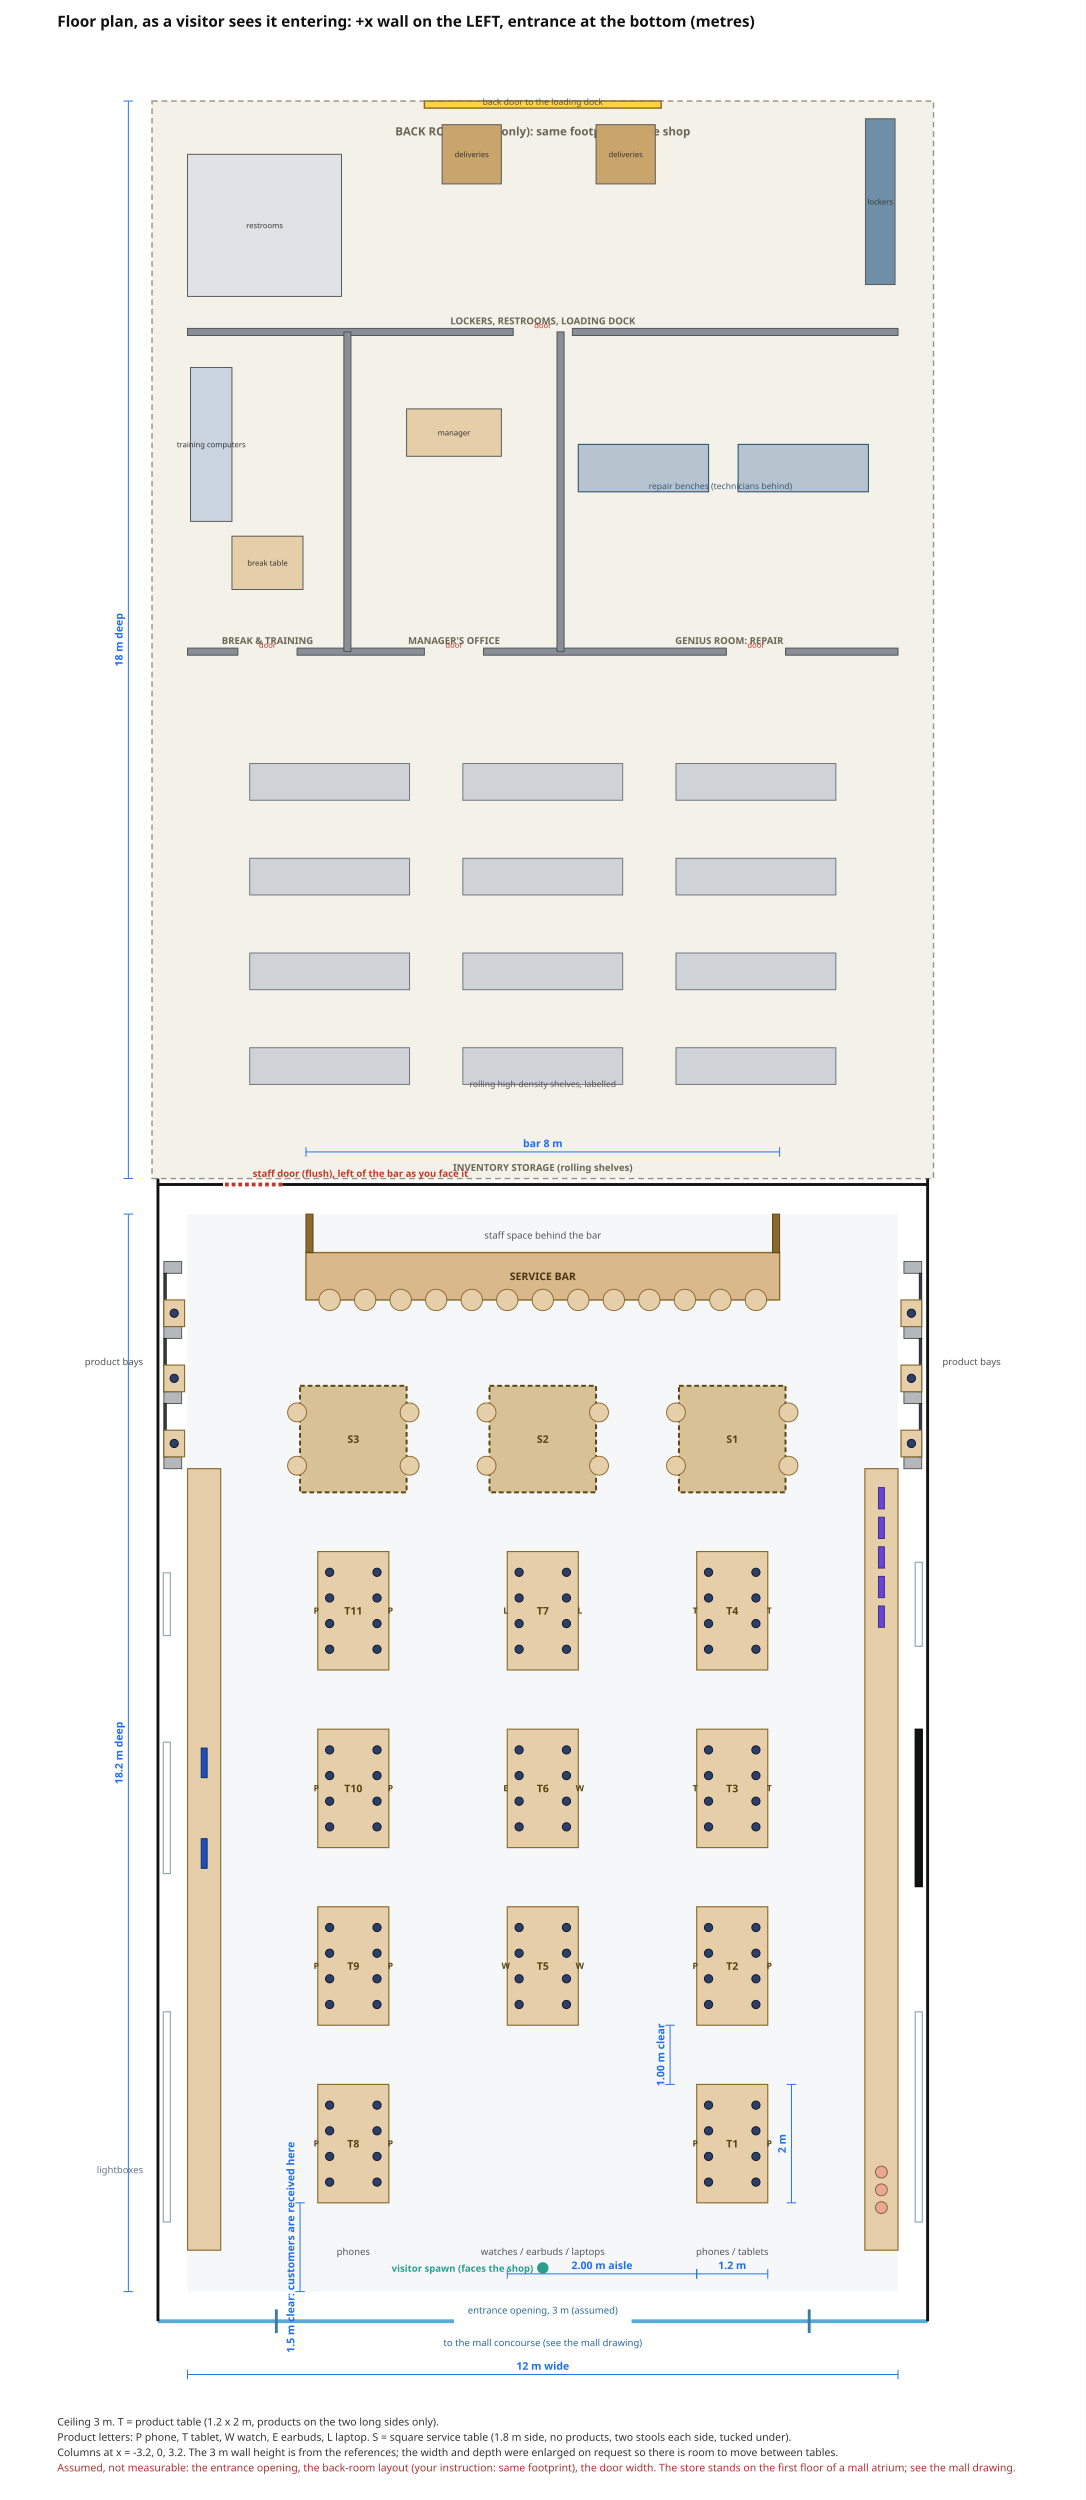
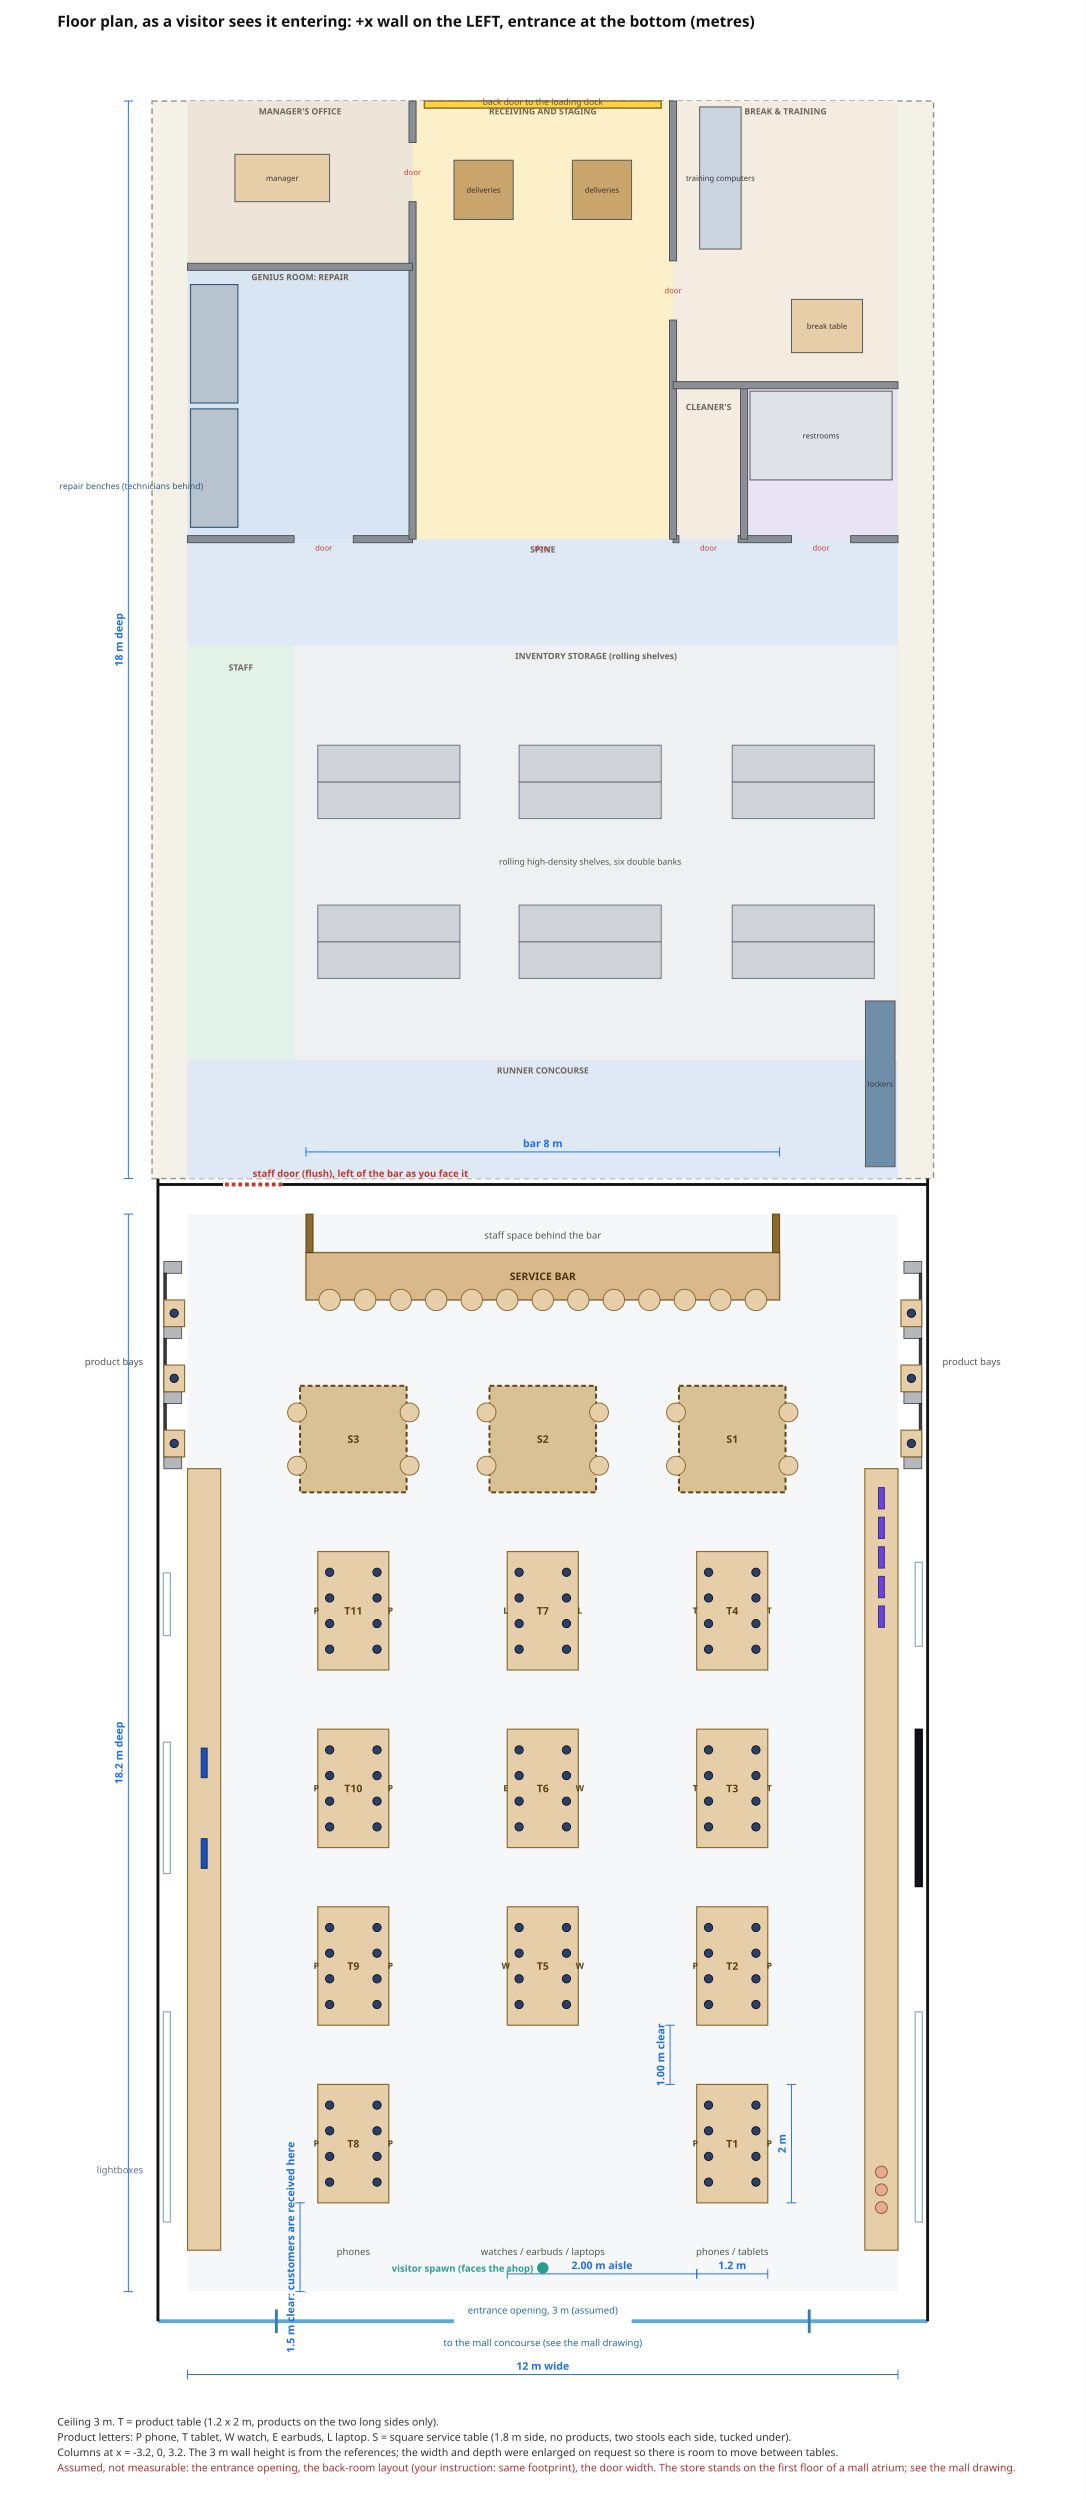
<svg xmlns="http://www.w3.org/2000/svg" width="1137" height="2618" viewBox="0 0 1137 2618">
  <rect width="1137" height="2618" fill="#ffffff" />
  <text x="60.0" y="28.0" font-size="16" text-anchor="start" fill="#111" font-weight="700" font-family="system-ui, sans-serif">Floor plan, as a visitor sees it entering: +x wall on the LEFT, entrance at the bottom (metres)</text>
  <rect x="159.2" y="105.8" width="818.4" height="1128.4" fill="#f4f1e8" stroke="#9a9484" stroke-width="1.5" stroke-dasharray="6 4" />
  <text x="568.4" y="141.8" font-size="12" text-anchor="middle" fill="#6b6556" font-weight="600" font-family="system-ui, sans-serif">BACK ROOM (staff only): same footprint as the shop</text>
-   <text x="568.4" y="1226.2" font-size="10" text-anchor="middle" fill="#6b6556" font-weight="700" font-family="system-ui, sans-serif">INVENTORY STORAGE (rolling shelves)</text>
-   <text x="763.7" y="674.4" font-size="10" text-anchor="middle" fill="#6b6556" font-weight="700" font-family="system-ui, sans-serif">GENIUS ROOM: REPAIR</text>
-   <text x="475.4" y="674.4" font-size="10" text-anchor="middle" fill="#6b6556" font-weight="700" font-family="system-ui, sans-serif">MANAGER'S OFFICE</text>
-   <text x="280.1" y="674.4" font-size="10" text-anchor="middle" fill="#6b6556" font-weight="700" font-family="system-ui, sans-serif">BREAK &amp; TRAINING</text>
-   <text x="568.4" y="339.6" font-size="10" text-anchor="middle" fill="#6b6556" font-weight="700" font-family="system-ui, sans-serif">LOCKERS, RESTROOMS, LOADING DOCK</text>
-   <rect x="707.9" y="1097.2" width="167.4" height="38.4" fill="#cfd3d8" stroke="#6b7280" stroke-width="1" />
-   <rect x="484.7" y="1097.2" width="167.4" height="38.4" fill="#cfd3d8" stroke="#6b7280" stroke-width="1" />
-   <rect x="261.5" y="1097.2" width="167.4" height="38.4" fill="#cfd3d8" stroke="#6b7280" stroke-width="1" />
-   <rect x="707.9" y="998.0" width="167.4" height="38.4" fill="#cfd3d8" stroke="#6b7280" stroke-width="1" />
-   <rect x="484.7" y="998.0" width="167.4" height="38.4" fill="#cfd3d8" stroke="#6b7280" stroke-width="1" />
-   <rect x="261.5" y="998.0" width="167.4" height="38.4" fill="#cfd3d8" stroke="#6b7280" stroke-width="1" />
-   <rect x="707.9" y="898.8" width="167.4" height="38.4" fill="#cfd3d8" stroke="#6b7280" stroke-width="1" />
-   <rect x="484.7" y="898.8" width="167.4" height="38.4" fill="#cfd3d8" stroke="#6b7280" stroke-width="1" />
-   <rect x="261.5" y="898.8" width="167.4" height="38.4" fill="#cfd3d8" stroke="#6b7280" stroke-width="1" />
-   <rect x="707.9" y="799.6" width="167.4" height="38.4" fill="#cfd3d8" stroke="#6b7280" stroke-width="1" />
-   <rect x="484.7" y="799.6" width="167.4" height="38.4" fill="#cfd3d8" stroke="#6b7280" stroke-width="1" />
-   <rect x="261.5" y="799.6" width="167.4" height="38.4" fill="#cfd3d8" stroke="#6b7280" stroke-width="1" />
-   <text x="568.4" y="1138.4" font-size="9" text-anchor="middle" fill="#555" font-weight="400" font-family="system-ui, sans-serif">rolling high-density shelves, labelled</text>
-   <rect x="822.6" y="678.7" width="117.8" height="7.4" fill="#8a8f96" stroke="#4b5058" stroke-width="1" />
-   <rect x="506.4" y="678.7" width="254.2" height="7.4" fill="#8a8f96" stroke="#4b5058" stroke-width="1" />
-   <rect x="311.1" y="678.7" width="133.3" height="7.4" fill="#8a8f96" stroke="#4b5058" stroke-width="1" />
-   <rect x="196.4" y="678.7" width="52.7" height="7.4" fill="#8a8f96" stroke="#4b5058" stroke-width="1" />
-   <rect x="599.4" y="343.9" width="341.0" height="7.4" fill="#8a8f96" stroke="#4b5058" stroke-width="1" />
-   <rect x="196.4" y="343.9" width="341.0" height="7.4" fill="#8a8f96" stroke="#4b5058" stroke-width="1" />
-   <rect x="583.3" y="347.6" width="7.4" height="334.8" fill="#8a8f96" stroke="#4b5058" stroke-width="1" />
-   <rect x="360.1" y="347.6" width="7.4" height="334.8" fill="#8a8f96" stroke="#4b5058" stroke-width="1" />
-   <text x="791.6" y="678.4" font-size="8" text-anchor="middle" fill="#c0392b" font-weight="400" font-family="system-ui, sans-serif">door</text>
-   <text x="475.4" y="678.4" font-size="8" text-anchor="middle" fill="#c0392b" font-weight="400" font-family="system-ui, sans-serif">door</text>
-   <text x="280.1" y="678.4" font-size="8" text-anchor="middle" fill="#c0392b" font-weight="400" font-family="system-ui, sans-serif">door</text>
-   <text x="568.4" y="343.6" font-size="8" text-anchor="middle" fill="#c0392b" font-weight="400" font-family="system-ui, sans-serif">door</text>
-   <rect x="773.0" y="465.4" width="136.4" height="49.6" fill="#b7c4d0" stroke="#355a7a" stroke-width="1.2" />
-   <rect x="605.6" y="465.4" width="136.4" height="49.6" fill="#b7c4d0" stroke="#355a7a" stroke-width="1.2" />
-   <text x="754.4" y="512.2" font-size="9" text-anchor="middle" fill="#355a7a" font-weight="400" font-family="system-ui, sans-serif">repair benches (technicians behind)</text>
-   <rect x="425.8" y="428.2" width="99.2" height="49.6" fill="#e6cfa8" stroke="#555" stroke-width="1" />
-   <text x="475.4" y="456.0" font-size="8" text-anchor="middle" fill="#333" font-weight="400" font-family="system-ui, sans-serif">manager</text>
-   <rect x="242.9" y="561.5" width="74.4" height="55.8" fill="#e6cfa8" stroke="#555" stroke-width="1" />
-   <text x="280.1" y="592.4" font-size="8" text-anchor="middle" fill="#333" font-weight="400" font-family="system-ui, sans-serif">break table</text>
-   <rect x="199.5" y="384.8" width="43.4" height="161.2" fill="#c9d4e0" stroke="#555" stroke-width="1" />
-   <text x="221.2" y="468.4" font-size="8" text-anchor="middle" fill="#333" font-weight="400" font-family="system-ui, sans-serif">training computers</text>
-   <rect x="906.3" y="124.4" width="31.0" height="173.6" fill="#6f8fa8" stroke="#555" stroke-width="1" />
-   <text x="921.8" y="214.2" font-size="8" text-anchor="middle" fill="#333" font-weight="400" font-family="system-ui, sans-serif">lockers</text>
-   <rect x="196.4" y="161.6" width="161.2" height="148.8" fill="#dfe3e7" stroke="#555" stroke-width="1" />
-   <text x="277.0" y="239.0" font-size="8" text-anchor="middle" fill="#333" font-weight="400" font-family="system-ui, sans-serif">restrooms</text>
-   <rect x="624.2" y="130.6" width="62.0" height="62.0" fill="#c9a46b" stroke="#555" stroke-width="1" />
-   <text x="655.2" y="164.6" font-size="8" text-anchor="middle" fill="#333" font-weight="400" font-family="system-ui, sans-serif">deliveries</text>
-   <rect x="463.0" y="130.6" width="62.0" height="62.0" fill="#c9a46b" stroke="#555" stroke-width="1" />
-   <text x="494.0" y="164.6" font-size="8" text-anchor="middle" fill="#333" font-weight="400" font-family="system-ui, sans-serif">deliveries</text>
+   <rect x="308.0" y="676.2" width="632.4" height="434.0" fill="#eef0f2" stroke="none" stroke-width="0" />
+   <rect x="196.4" y="676.2" width="111.6" height="434.0" fill="#e3f2e8" stroke="none" stroke-width="0" />
+   <rect x="196.4" y="1110.2" width="744.0" height="124.0" fill="#dfe9f5" stroke="none" stroke-width="0" />
+   <rect x="196.4" y="564.6" width="744.0" height="111.6" fill="#dfe9f5" stroke="none" stroke-width="0" />
+   <rect x="779.2" y="403.4" width="161.2" height="161.2" fill="#e9e4f3" stroke="none" stroke-width="0" />
+   <rect x="704.8" y="403.4" width="74.4" height="161.2" fill="#f4ece0" stroke="none" stroke-width="0" />
+   <rect x="704.8" y="105.8" width="235.6" height="297.6" fill="#f4ece0" stroke="none" stroke-width="0" />
+   <rect x="432.0" y="105.8" width="272.8" height="458.8" fill="#fbf0c9" stroke="none" stroke-width="0" />
+   <rect x="196.4" y="279.4" width="235.6" height="285.2" fill="#d9e5f3" stroke="none" stroke-width="0" />
+   <rect x="196.4" y="105.8" width="235.6" height="173.6" fill="#ece5d8" stroke="none" stroke-width="0" />
+   <text x="624.2" y="690.2" font-size="9" text-anchor="middle" fill="#6b6556" font-weight="700" font-family="system-ui, sans-serif">INVENTORY STORAGE (rolling shelves)</text>
+   <text x="252.2" y="702.2" font-size="9" text-anchor="middle" fill="#6b6556" font-weight="700" font-family="system-ui, sans-serif">STAFF</text>
+   <text x="568.4" y="1124.2" font-size="9" text-anchor="middle" fill="#6b6556" font-weight="700" font-family="system-ui, sans-serif">RUNNER CONCOURSE</text>
+   <text x="568.4" y="578.6" font-size="9" text-anchor="middle" fill="#6b6556" font-weight="700" font-family="system-ui, sans-serif">SPINE</text>
+   <text x="859.8" y="417.4" font-size="9" text-anchor="middle" fill="#6b6556" font-weight="700" font-family="system-ui, sans-serif">RESTROOMS</text>
+   <text x="742.0" y="429.4" font-size="9" text-anchor="middle" fill="#6b6556" font-weight="700" font-family="system-ui, sans-serif">CLEANER'S</text>
+   <text x="822.6" y="119.8" font-size="9" text-anchor="middle" fill="#6b6556" font-weight="700" font-family="system-ui, sans-serif">BREAK &amp; TRAINING</text>
+   <text x="568.4" y="119.8" font-size="9" text-anchor="middle" fill="#6b6556" font-weight="700" font-family="system-ui, sans-serif">RECEIVING AND STAGING</text>
+   <text x="314.2" y="293.4" font-size="9" text-anchor="middle" fill="#6b6556" font-weight="700" font-family="system-ui, sans-serif">GENIUS ROOM: REPAIR</text>
+   <text x="314.2" y="119.8" font-size="9" text-anchor="middle" fill="#6b6556" font-weight="700" font-family="system-ui, sans-serif">MANAGER'S OFFICE</text>
+   <rect x="766.8" y="986.2" width="148.8" height="38.4" fill="#cfd3d8" stroke="#6b7280" stroke-width="1" />
+   <rect x="766.8" y="947.8" width="148.8" height="38.4" fill="#cfd3d8" stroke="#6b7280" stroke-width="1" />
+   <rect x="543.6" y="986.2" width="148.8" height="38.4" fill="#cfd3d8" stroke="#6b7280" stroke-width="1" />
+   <rect x="543.6" y="947.8" width="148.8" height="38.4" fill="#cfd3d8" stroke="#6b7280" stroke-width="1" />
+   <rect x="332.8" y="986.2" width="148.8" height="38.4" fill="#cfd3d8" stroke="#6b7280" stroke-width="1" />
+   <rect x="332.8" y="947.8" width="148.8" height="38.4" fill="#cfd3d8" stroke="#6b7280" stroke-width="1" />
+   <rect x="766.8" y="818.8" width="148.8" height="38.4" fill="#cfd3d8" stroke="#6b7280" stroke-width="1" />
+   <rect x="766.8" y="780.4" width="148.8" height="38.4" fill="#cfd3d8" stroke="#6b7280" stroke-width="1" />
+   <rect x="543.6" y="818.8" width="148.8" height="38.4" fill="#cfd3d8" stroke="#6b7280" stroke-width="1" />
+   <rect x="543.6" y="780.4" width="148.8" height="38.4" fill="#cfd3d8" stroke="#6b7280" stroke-width="1" />
+   <rect x="332.8" y="818.8" width="148.8" height="38.4" fill="#cfd3d8" stroke="#6b7280" stroke-width="1" />
+   <rect x="332.8" y="780.4" width="148.8" height="38.4" fill="#cfd3d8" stroke="#6b7280" stroke-width="1" />
+   <text x="618.0" y="905.5" font-size="9" text-anchor="middle" fill="#555" font-weight="400" font-family="system-ui, sans-serif">rolling high-density shelves, six double banks</text>
+   <rect x="890.8" y="560.9" width="49.6" height="7.4" fill="#8a8f96" stroke="#4b5058" stroke-width="1" />
+   <rect x="773.0" y="560.9" width="55.8" height="7.4" fill="#8a8f96" stroke="#4b5058" stroke-width="1" />
+   <rect x="704.8" y="560.9" width="6.2" height="7.4" fill="#8a8f96" stroke="#4b5058" stroke-width="1" />
+   <rect x="370.0" y="560.9" width="62.0" height="7.4" fill="#8a8f96" stroke="#4b5058" stroke-width="1" />
+   <rect x="196.4" y="560.9" width="111.6" height="7.4" fill="#8a8f96" stroke="#4b5058" stroke-width="1" />
+   <rect x="701.1" y="335.2" width="7.4" height="229.4" fill="#8a8f96" stroke="#4b5058" stroke-width="1" />
+   <rect x="701.1" y="105.8" width="7.4" height="167.4" fill="#8a8f96" stroke="#4b5058" stroke-width="1" />
+   <rect x="428.3" y="211.2" width="7.4" height="353.4" fill="#8a8f96" stroke="#4b5058" stroke-width="1" />
+   <rect x="428.3" y="105.8" width="7.4" height="43.4" fill="#8a8f96" stroke="#4b5058" stroke-width="1" />
+   <rect x="775.5" y="403.4" width="7.4" height="161.2" fill="#8a8f96" stroke="#4b5058" stroke-width="1" />
+   <rect x="704.8" y="399.7" width="235.6" height="7.4" fill="#8a8f96" stroke="#4b5058" stroke-width="1" />
+   <rect x="196.4" y="275.7" width="235.6" height="7.4" fill="#8a8f96" stroke="#4b5058" stroke-width="1" />
+   <text x="859.8" y="576.6" font-size="8" text-anchor="middle" fill="#c0392b" font-weight="400" font-family="system-ui, sans-serif">door</text>
+   <text x="742.0" y="576.6" font-size="8" text-anchor="middle" fill="#c0392b" font-weight="400" font-family="system-ui, sans-serif">door</text>
+   <text x="568.4" y="576.6" font-size="8" text-anchor="middle" fill="#c0392b" font-weight="400" font-family="system-ui, sans-serif">door</text>
+   <text x="339.0" y="576.6" font-size="8" text-anchor="middle" fill="#c0392b" font-weight="400" font-family="system-ui, sans-serif">door</text>
+   <text x="704.8" y="307.2" font-size="8" text-anchor="middle" fill="#c0392b" font-weight="400" font-family="system-ui, sans-serif">door</text>
+   <text x="432.0" y="183.2" font-size="8" text-anchor="middle" fill="#c0392b" font-weight="400" font-family="system-ui, sans-serif">door</text>
+   <rect x="199.5" y="428.2" width="49.6" height="124.0" fill="#b7c4d0" stroke="#355a7a" stroke-width="1.2" />
+   <rect x="199.5" y="298.0" width="49.6" height="124.0" fill="#b7c4d0" stroke="#355a7a" stroke-width="1.2" />
+   <text x="137.5" y="512.2" font-size="9" text-anchor="middle" fill="#355a7a" font-weight="400" font-family="system-ui, sans-serif">repair benches (technicians behind)</text>
+   <rect x="906.3" y="1048.2" width="31.0" height="173.6" fill="#6f8fa8" stroke="#555" stroke-width="1" />
+   <text x="921.8" y="1138.0" font-size="8" text-anchor="middle" fill="#333" font-weight="400" font-family="system-ui, sans-serif">lockers</text>
+   <rect x="246.0" y="161.6" width="99.2" height="49.6" fill="#e6cfa8" stroke="#555" stroke-width="1" />
+   <text x="295.6" y="189.4" font-size="8" text-anchor="middle" fill="#333" font-weight="400" font-family="system-ui, sans-serif">manager</text>
+   <rect x="828.8" y="313.5" width="74.4" height="55.8" fill="#e6cfa8" stroke="#555" stroke-width="1" />
+   <text x="866.0" y="344.4" font-size="8" text-anchor="middle" fill="#333" font-weight="400" font-family="system-ui, sans-serif">break table</text>
+   <rect x="732.7" y="112.0" width="43.4" height="148.8" fill="#c9d4e0" stroke="#555" stroke-width="1" />
+   <text x="754.4" y="189.4" font-size="8" text-anchor="middle" fill="#333" font-weight="400" font-family="system-ui, sans-serif">training computers</text>
+   <rect x="785.4" y="409.6" width="148.8" height="93.0" fill="#dfe3e7" stroke="#555" stroke-width="1" />
+   <text x="859.8" y="459.1" font-size="8" text-anchor="middle" fill="#333" font-weight="400" font-family="system-ui, sans-serif">restrooms</text>
+   <rect x="599.4" y="167.8" width="62.0" height="62.0" fill="#c9a46b" stroke="#555" stroke-width="1" />
+   <text x="630.4" y="201.8" font-size="8" text-anchor="middle" fill="#333" font-weight="400" font-family="system-ui, sans-serif">deliveries</text>
+   <rect x="475.4" y="167.8" width="62.0" height="62.0" fill="#c9a46b" stroke="#555" stroke-width="1" />
+   <text x="506.4" y="201.8" font-size="8" text-anchor="middle" fill="#333" font-weight="400" font-family="system-ui, sans-serif">deliveries</text>
  <rect x="444.4" y="105.8" width="248.0" height="7.4" fill="#ffd23f" stroke="#8a6a2f" stroke-width="1.5" />
  <text x="568.4" y="109.8" font-size="9" text-anchor="middle" fill="#555" font-weight="400" font-family="system-ui, sans-serif">back door to the loading dock</text>
  <rect x="196.4" y="1271.4" width="744.0" height="1128.4" fill="#f6f7f8" stroke="none" stroke-width="0" />
  <rect x="905.7" y="1538.0" width="34.7" height="818.4" fill="#e6cfa8" stroke="#8a6a2f" stroke-width="1.2" />
  <rect x="196.4" y="1538.0" width="34.7" height="818.4" fill="#e6cfa8" stroke="#8a6a2f" stroke-width="1.2" />
  <rect x="958.4" y="2106.8" width="7.4" height="220.1" fill="#ffffff" stroke="#8aa" stroke-width="1.2" />
  <rect x="958.4" y="1810.8" width="7.4" height="164.9" fill="#101216" stroke="#000" stroke-width="1.2" />
  <rect x="958.4" y="1636.0" width="7.4" height="88.0" fill="#ffffff" stroke="#8aa" stroke-width="1.2" />
  <rect x="919.9" y="1681.8" width="6.2" height="22.3" fill="#6b45d6" stroke="#3a2a8a" stroke-width="1" />
  <rect x="919.9" y="1650.8" width="6.2" height="22.3" fill="#6b45d6" stroke="#3a2a8a" stroke-width="1" />
  <rect x="919.9" y="1619.8" width="6.2" height="22.3" fill="#6b45d6" stroke="#3a2a8a" stroke-width="1" />
  <rect x="919.9" y="1588.8" width="6.2" height="22.3" fill="#6b45d6" stroke="#3a2a8a" stroke-width="1" />
  <rect x="919.9" y="1557.8" width="6.2" height="22.3" fill="#6b45d6" stroke="#3a2a8a" stroke-width="1" />
  <circle cx="923.0" cy="2311.8" r="6.2" fill="#e8a98c" stroke="#8a5a46" />
  <circle cx="923.0" cy="2293.2" r="6.2" fill="#e8a98c" stroke="#8a5a46" />
  <circle cx="923.0" cy="2274.6" r="6.2" fill="#e8a98c" stroke="#8a5a46" />
  <rect x="946.6" y="1525.6" width="18.6" height="12.4" fill="#b4b8bd" stroke="#555" stroke-width="1" />
  <rect x="946.6" y="1457.4" width="18.6" height="12.4" fill="#b4b8bd" stroke="#555" stroke-width="1" />
  <rect x="946.6" y="1389.2" width="18.6" height="12.4" fill="#b4b8bd" stroke="#555" stroke-width="1" />
  <rect x="946.6" y="1321.0" width="18.6" height="12.4" fill="#b4b8bd" stroke="#555" stroke-width="1" />
  <rect x="962.7" y="1469.8" width="2.5" height="55.8" fill="#3b3f45" stroke="#222" stroke-width="1" />
  <rect x="962.7" y="1401.6" width="2.5" height="55.8" fill="#3b3f45" stroke="#222" stroke-width="1" />
  <rect x="962.7" y="1333.4" width="2.5" height="55.8" fill="#3b3f45" stroke="#222" stroke-width="1" />
  <rect x="171.0" y="2106.8" width="7.4" height="220.1" fill="#ffffff" stroke="#8aa" stroke-width="1.2" />
  <rect x="171.0" y="1824.4" width="7.4" height="137.6" fill="#ffffff" stroke="#8aa" stroke-width="1.2" />
  <rect x="171.0" y="1647.1" width="7.4" height="65.7" fill="#ffffff" stroke="#8aa" stroke-width="1.2" />
  <rect x="210.7" y="1925.5" width="6.2" height="31.0" fill="#1a4fb8" stroke="#0b2a6b" stroke-width="1" />
  <rect x="210.7" y="1830.6" width="6.2" height="31.0" fill="#1a4fb8" stroke="#0b2a6b" stroke-width="1" />
  <rect x="171.6" y="1525.6" width="18.6" height="12.4" fill="#b4b8bd" stroke="#555" stroke-width="1" />
  <rect x="171.6" y="1457.4" width="18.6" height="12.4" fill="#b4b8bd" stroke="#555" stroke-width="1" />
  <rect x="171.6" y="1389.2" width="18.6" height="12.4" fill="#b4b8bd" stroke="#555" stroke-width="1" />
  <rect x="171.6" y="1321.0" width="18.6" height="12.4" fill="#b4b8bd" stroke="#555" stroke-width="1" />
  <rect x="171.6" y="1469.8" width="2.5" height="55.8" fill="#3b3f45" stroke="#222" stroke-width="1" />
  <rect x="171.6" y="1401.6" width="2.5" height="55.8" fill="#3b3f45" stroke="#222" stroke-width="1" />
  <rect x="171.6" y="1333.4" width="2.5" height="55.8" fill="#3b3f45" stroke="#222" stroke-width="1" />
  <rect x="943.5" y="1497.7" width="21.7" height="27.9" fill="#e6cfa8" stroke="#8a6a2f" stroke-width="1.2" />
  <circle cx="954.4" cy="1511.6" r="4.3" fill="#2d3f66" stroke="#0b1530" />
  <rect x="943.5" y="1429.5" width="21.7" height="27.9" fill="#e6cfa8" stroke="#8a6a2f" stroke-width="1.2" />
  <circle cx="954.4" cy="1443.4" r="4.3" fill="#2d3f66" stroke="#0b1530" />
  <rect x="943.5" y="1361.3" width="21.7" height="27.9" fill="#e6cfa8" stroke="#8a6a2f" stroke-width="1.2" />
  <circle cx="954.4" cy="1375.2" r="4.3" fill="#2d3f66" stroke="#0b1530" />
  <rect x="171.6" y="1497.7" width="21.7" height="27.9" fill="#e6cfa8" stroke="#8a6a2f" stroke-width="1.2" />
  <circle cx="182.4" cy="1511.6" r="4.3" fill="#2d3f66" stroke="#0b1530" />
  <rect x="171.6" y="1429.5" width="21.7" height="27.9" fill="#e6cfa8" stroke="#8a6a2f" stroke-width="1.2" />
  <circle cx="182.4" cy="1443.4" r="4.3" fill="#2d3f66" stroke="#0b1530" />
  <rect x="171.6" y="1361.3" width="21.7" height="27.9" fill="#e6cfa8" stroke="#8a6a2f" stroke-width="1.2" />
  <circle cx="182.4" cy="1375.2" r="4.3" fill="#2d3f66" stroke="#0b1530" />
  <text x="149.9" y="2275.8" font-size="10" text-anchor="end" fill="#678" font-weight="400" font-family="system-ui, sans-serif">lightboxes</text>
  <text x="149.9" y="1429.5" font-size="10" text-anchor="end" fill="#555" font-weight="400" font-family="system-ui, sans-serif">product bays</text>
  <text x="986.9" y="1429.5" font-size="10" text-anchor="start" fill="#555" font-weight="400" font-family="system-ui, sans-serif">product bays</text>
  <rect x="729.6" y="2182.8" width="74.4" height="124.0" fill="#e6cfa8" stroke="#8a6a2f" stroke-width="1.2" />
  <text x="766.8" y="2248.8" font-size="11" text-anchor="middle" fill="#5a4210" font-weight="700" font-family="system-ui, sans-serif">T1</text>
  <circle cx="791.6" cy="2285.1" r="4.3" fill="#2d3f66" stroke="#0b1530" />
  <circle cx="791.6" cy="2258.2" r="4.3" fill="#2d3f66" stroke="#0b1530" />
  <circle cx="791.6" cy="2231.4" r="4.3" fill="#2d3f66" stroke="#0b1530" />
  <circle cx="791.6" cy="2204.5" r="4.3" fill="#2d3f66" stroke="#0b1530" />
  <text x="805.6" y="2247.8" font-size="9" text-anchor="middle" fill="#5a4210" font-weight="700" font-family="system-ui, sans-serif">P</text>
  <circle cx="742.0" cy="2285.1" r="4.3" fill="#2d3f66" stroke="#0b1530" />
  <circle cx="742.0" cy="2258.2" r="4.3" fill="#2d3f66" stroke="#0b1530" />
  <circle cx="742.0" cy="2231.4" r="4.3" fill="#2d3f66" stroke="#0b1530" />
  <circle cx="742.0" cy="2204.5" r="4.3" fill="#2d3f66" stroke="#0b1530" />
  <text x="728.0" y="2247.8" font-size="9" text-anchor="middle" fill="#5a4210" font-weight="700" font-family="system-ui, sans-serif">P</text>
  <rect x="729.6" y="1996.8" width="74.4" height="124.0" fill="#e6cfa8" stroke="#8a6a2f" stroke-width="1.2" />
  <text x="766.8" y="2062.8" font-size="11" text-anchor="middle" fill="#5a4210" font-weight="700" font-family="system-ui, sans-serif">T2</text>
  <circle cx="791.6" cy="2099.1" r="4.3" fill="#2d3f66" stroke="#0b1530" />
  <circle cx="791.6" cy="2072.2" r="4.3" fill="#2d3f66" stroke="#0b1530" />
  <circle cx="791.6" cy="2045.4" r="4.3" fill="#2d3f66" stroke="#0b1530" />
  <circle cx="791.6" cy="2018.5" r="4.3" fill="#2d3f66" stroke="#0b1530" />
  <text x="805.6" y="2061.8" font-size="9" text-anchor="middle" fill="#5a4210" font-weight="700" font-family="system-ui, sans-serif">P</text>
  <circle cx="742.0" cy="2099.1" r="4.3" fill="#2d3f66" stroke="#0b1530" />
  <circle cx="742.0" cy="2072.2" r="4.3" fill="#2d3f66" stroke="#0b1530" />
  <circle cx="742.0" cy="2045.4" r="4.3" fill="#2d3f66" stroke="#0b1530" />
  <circle cx="742.0" cy="2018.5" r="4.3" fill="#2d3f66" stroke="#0b1530" />
  <text x="728.0" y="2061.8" font-size="9" text-anchor="middle" fill="#5a4210" font-weight="700" font-family="system-ui, sans-serif">P</text>
  <rect x="729.6" y="1810.8" width="74.4" height="124.0" fill="#e6cfa8" stroke="#8a6a2f" stroke-width="1.2" />
  <text x="766.8" y="1876.8" font-size="11" text-anchor="middle" fill="#5a4210" font-weight="700" font-family="system-ui, sans-serif">T3</text>
  <circle cx="791.6" cy="1913.1" r="4.3" fill="#2d3f66" stroke="#0b1530" />
  <circle cx="791.6" cy="1886.2" r="4.3" fill="#2d3f66" stroke="#0b1530" />
  <circle cx="791.6" cy="1859.4" r="4.3" fill="#2d3f66" stroke="#0b1530" />
  <circle cx="791.6" cy="1832.5" r="4.3" fill="#2d3f66" stroke="#0b1530" />
  <text x="805.6" y="1875.8" font-size="9" text-anchor="middle" fill="#5a4210" font-weight="700" font-family="system-ui, sans-serif">T</text>
  <circle cx="742.0" cy="1913.1" r="4.3" fill="#2d3f66" stroke="#0b1530" />
  <circle cx="742.0" cy="1886.2" r="4.3" fill="#2d3f66" stroke="#0b1530" />
  <circle cx="742.0" cy="1859.4" r="4.3" fill="#2d3f66" stroke="#0b1530" />
  <circle cx="742.0" cy="1832.5" r="4.3" fill="#2d3f66" stroke="#0b1530" />
  <text x="728.0" y="1875.8" font-size="9" text-anchor="middle" fill="#5a4210" font-weight="700" font-family="system-ui, sans-serif">T</text>
  <rect x="729.6" y="1624.8" width="74.4" height="124.0" fill="#e6cfa8" stroke="#8a6a2f" stroke-width="1.2" />
  <text x="766.8" y="1690.8" font-size="11" text-anchor="middle" fill="#5a4210" font-weight="700" font-family="system-ui, sans-serif">T4</text>
  <circle cx="791.6" cy="1727.1" r="4.3" fill="#2d3f66" stroke="#0b1530" />
  <circle cx="791.6" cy="1700.2" r="4.3" fill="#2d3f66" stroke="#0b1530" />
  <circle cx="791.6" cy="1673.4" r="4.3" fill="#2d3f66" stroke="#0b1530" />
  <circle cx="791.6" cy="1646.5" r="4.3" fill="#2d3f66" stroke="#0b1530" />
  <text x="805.6" y="1689.8" font-size="9" text-anchor="middle" fill="#5a4210" font-weight="700" font-family="system-ui, sans-serif">T</text>
  <circle cx="742.0" cy="1727.1" r="4.3" fill="#2d3f66" stroke="#0b1530" />
  <circle cx="742.0" cy="1700.2" r="4.3" fill="#2d3f66" stroke="#0b1530" />
  <circle cx="742.0" cy="1673.4" r="4.3" fill="#2d3f66" stroke="#0b1530" />
  <circle cx="742.0" cy="1646.5" r="4.3" fill="#2d3f66" stroke="#0b1530" />
  <text x="728.0" y="1689.8" font-size="9" text-anchor="middle" fill="#5a4210" font-weight="700" font-family="system-ui, sans-serif">T</text>
  <rect x="711.0" y="1451.2" width="111.6" height="111.6" fill="#d9c196" stroke="#5a4210" stroke-width="2" stroke-dasharray="5 3" />
  <text x="766.8" y="1511.0" font-size="11" text-anchor="middle" fill="#5a4210" font-weight="700" font-family="system-ui, sans-serif">S1</text>
  <rect x="531.2" y="1996.8" width="74.4" height="124.0" fill="#e6cfa8" stroke="#8a6a2f" stroke-width="1.2" />
  <text x="568.4" y="2062.8" font-size="11" text-anchor="middle" fill="#5a4210" font-weight="700" font-family="system-ui, sans-serif">T5</text>
  <circle cx="593.2" cy="2099.1" r="4.3" fill="#2d3f66" stroke="#0b1530" />
  <circle cx="593.2" cy="2072.2" r="4.3" fill="#2d3f66" stroke="#0b1530" />
  <circle cx="593.2" cy="2045.4" r="4.3" fill="#2d3f66" stroke="#0b1530" />
  <circle cx="593.2" cy="2018.5" r="4.3" fill="#2d3f66" stroke="#0b1530" />
  <text x="607.2" y="2061.8" font-size="9" text-anchor="middle" fill="#5a4210" font-weight="700" font-family="system-ui, sans-serif">W</text>
  <circle cx="543.6" cy="2099.1" r="4.3" fill="#2d3f66" stroke="#0b1530" />
  <circle cx="543.6" cy="2072.2" r="4.3" fill="#2d3f66" stroke="#0b1530" />
  <circle cx="543.6" cy="2045.4" r="4.3" fill="#2d3f66" stroke="#0b1530" />
  <circle cx="543.6" cy="2018.5" r="4.3" fill="#2d3f66" stroke="#0b1530" />
  <text x="529.6" y="2061.8" font-size="9" text-anchor="middle" fill="#5a4210" font-weight="700" font-family="system-ui, sans-serif">W</text>
  <rect x="531.2" y="1810.8" width="74.4" height="124.0" fill="#e6cfa8" stroke="#8a6a2f" stroke-width="1.2" />
  <text x="568.4" y="1876.8" font-size="11" text-anchor="middle" fill="#5a4210" font-weight="700" font-family="system-ui, sans-serif">T6</text>
  <circle cx="593.2" cy="1913.1" r="4.3" fill="#2d3f66" stroke="#0b1530" />
  <circle cx="593.2" cy="1886.2" r="4.3" fill="#2d3f66" stroke="#0b1530" />
  <circle cx="593.2" cy="1859.4" r="4.3" fill="#2d3f66" stroke="#0b1530" />
  <circle cx="593.2" cy="1832.5" r="4.3" fill="#2d3f66" stroke="#0b1530" />
  <text x="607.2" y="1875.8" font-size="9" text-anchor="middle" fill="#5a4210" font-weight="700" font-family="system-ui, sans-serif">W</text>
  <circle cx="543.6" cy="1913.1" r="4.3" fill="#2d3f66" stroke="#0b1530" />
  <circle cx="543.6" cy="1886.2" r="4.3" fill="#2d3f66" stroke="#0b1530" />
  <circle cx="543.6" cy="1859.4" r="4.3" fill="#2d3f66" stroke="#0b1530" />
  <circle cx="543.6" cy="1832.5" r="4.3" fill="#2d3f66" stroke="#0b1530" />
  <text x="529.6" y="1875.8" font-size="9" text-anchor="middle" fill="#5a4210" font-weight="700" font-family="system-ui, sans-serif">E</text>
  <rect x="531.2" y="1624.8" width="74.4" height="124.0" fill="#e6cfa8" stroke="#8a6a2f" stroke-width="1.2" />
  <text x="568.4" y="1690.8" font-size="11" text-anchor="middle" fill="#5a4210" font-weight="700" font-family="system-ui, sans-serif">T7</text>
  <circle cx="593.2" cy="1727.1" r="4.3" fill="#2d3f66" stroke="#0b1530" />
  <circle cx="593.2" cy="1700.2" r="4.3" fill="#2d3f66" stroke="#0b1530" />
  <circle cx="593.2" cy="1673.4" r="4.3" fill="#2d3f66" stroke="#0b1530" />
  <circle cx="593.2" cy="1646.5" r="4.3" fill="#2d3f66" stroke="#0b1530" />
  <text x="607.2" y="1689.8" font-size="9" text-anchor="middle" fill="#5a4210" font-weight="700" font-family="system-ui, sans-serif">L</text>
  <circle cx="543.6" cy="1727.1" r="4.3" fill="#2d3f66" stroke="#0b1530" />
  <circle cx="543.6" cy="1700.2" r="4.3" fill="#2d3f66" stroke="#0b1530" />
  <circle cx="543.6" cy="1673.4" r="4.3" fill="#2d3f66" stroke="#0b1530" />
  <circle cx="543.6" cy="1646.5" r="4.3" fill="#2d3f66" stroke="#0b1530" />
  <text x="529.6" y="1689.8" font-size="9" text-anchor="middle" fill="#5a4210" font-weight="700" font-family="system-ui, sans-serif">L</text>
  <rect x="512.6" y="1451.2" width="111.6" height="111.6" fill="#d9c196" stroke="#5a4210" stroke-width="2" stroke-dasharray="5 3" />
  <text x="568.4" y="1511.0" font-size="11" text-anchor="middle" fill="#5a4210" font-weight="700" font-family="system-ui, sans-serif">S2</text>
  <rect x="332.8" y="2182.8" width="74.4" height="124.0" fill="#e6cfa8" stroke="#8a6a2f" stroke-width="1.2" />
  <text x="370.0" y="2248.8" font-size="11" text-anchor="middle" fill="#5a4210" font-weight="700" font-family="system-ui, sans-serif">T8</text>
  <circle cx="394.8" cy="2285.1" r="4.3" fill="#2d3f66" stroke="#0b1530" />
  <circle cx="394.8" cy="2258.2" r="4.3" fill="#2d3f66" stroke="#0b1530" />
  <circle cx="394.8" cy="2231.4" r="4.3" fill="#2d3f66" stroke="#0b1530" />
  <circle cx="394.8" cy="2204.5" r="4.3" fill="#2d3f66" stroke="#0b1530" />
  <text x="408.8" y="2247.8" font-size="9" text-anchor="middle" fill="#5a4210" font-weight="700" font-family="system-ui, sans-serif">P</text>
  <circle cx="345.2" cy="2285.1" r="4.3" fill="#2d3f66" stroke="#0b1530" />
  <circle cx="345.2" cy="2258.2" r="4.3" fill="#2d3f66" stroke="#0b1530" />
  <circle cx="345.2" cy="2231.4" r="4.3" fill="#2d3f66" stroke="#0b1530" />
  <circle cx="345.2" cy="2204.5" r="4.3" fill="#2d3f66" stroke="#0b1530" />
  <text x="331.2" y="2247.8" font-size="9" text-anchor="middle" fill="#5a4210" font-weight="700" font-family="system-ui, sans-serif">P</text>
  <rect x="332.8" y="1996.8" width="74.4" height="124.0" fill="#e6cfa8" stroke="#8a6a2f" stroke-width="1.2" />
  <text x="370.0" y="2062.8" font-size="11" text-anchor="middle" fill="#5a4210" font-weight="700" font-family="system-ui, sans-serif">T9</text>
  <circle cx="394.8" cy="2099.1" r="4.3" fill="#2d3f66" stroke="#0b1530" />
  <circle cx="394.8" cy="2072.2" r="4.3" fill="#2d3f66" stroke="#0b1530" />
  <circle cx="394.8" cy="2045.4" r="4.3" fill="#2d3f66" stroke="#0b1530" />
  <circle cx="394.8" cy="2018.5" r="4.3" fill="#2d3f66" stroke="#0b1530" />
  <text x="408.8" y="2061.8" font-size="9" text-anchor="middle" fill="#5a4210" font-weight="700" font-family="system-ui, sans-serif">P</text>
  <circle cx="345.2" cy="2099.1" r="4.3" fill="#2d3f66" stroke="#0b1530" />
  <circle cx="345.2" cy="2072.2" r="4.3" fill="#2d3f66" stroke="#0b1530" />
  <circle cx="345.2" cy="2045.4" r="4.3" fill="#2d3f66" stroke="#0b1530" />
  <circle cx="345.2" cy="2018.5" r="4.3" fill="#2d3f66" stroke="#0b1530" />
  <text x="331.2" y="2061.8" font-size="9" text-anchor="middle" fill="#5a4210" font-weight="700" font-family="system-ui, sans-serif">P</text>
  <rect x="332.8" y="1810.8" width="74.4" height="124.0" fill="#e6cfa8" stroke="#8a6a2f" stroke-width="1.2" />
  <text x="370.0" y="1876.8" font-size="11" text-anchor="middle" fill="#5a4210" font-weight="700" font-family="system-ui, sans-serif">T10</text>
  <circle cx="394.8" cy="1913.1" r="4.3" fill="#2d3f66" stroke="#0b1530" />
  <circle cx="394.8" cy="1886.2" r="4.3" fill="#2d3f66" stroke="#0b1530" />
  <circle cx="394.8" cy="1859.4" r="4.3" fill="#2d3f66" stroke="#0b1530" />
  <circle cx="394.8" cy="1832.5" r="4.3" fill="#2d3f66" stroke="#0b1530" />
  <text x="408.8" y="1875.8" font-size="9" text-anchor="middle" fill="#5a4210" font-weight="700" font-family="system-ui, sans-serif">P</text>
  <circle cx="345.2" cy="1913.1" r="4.3" fill="#2d3f66" stroke="#0b1530" />
  <circle cx="345.2" cy="1886.2" r="4.3" fill="#2d3f66" stroke="#0b1530" />
  <circle cx="345.2" cy="1859.4" r="4.3" fill="#2d3f66" stroke="#0b1530" />
  <circle cx="345.2" cy="1832.5" r="4.3" fill="#2d3f66" stroke="#0b1530" />
  <text x="331.2" y="1875.8" font-size="9" text-anchor="middle" fill="#5a4210" font-weight="700" font-family="system-ui, sans-serif">P</text>
  <rect x="332.8" y="1624.8" width="74.4" height="124.0" fill="#e6cfa8" stroke="#8a6a2f" stroke-width="1.2" />
  <text x="370.0" y="1690.8" font-size="11" text-anchor="middle" fill="#5a4210" font-weight="700" font-family="system-ui, sans-serif">T11</text>
  <circle cx="394.8" cy="1727.1" r="4.3" fill="#2d3f66" stroke="#0b1530" />
  <circle cx="394.8" cy="1700.2" r="4.3" fill="#2d3f66" stroke="#0b1530" />
  <circle cx="394.8" cy="1673.4" r="4.3" fill="#2d3f66" stroke="#0b1530" />
  <circle cx="394.8" cy="1646.5" r="4.3" fill="#2d3f66" stroke="#0b1530" />
  <text x="408.8" y="1689.8" font-size="9" text-anchor="middle" fill="#5a4210" font-weight="700" font-family="system-ui, sans-serif">P</text>
  <circle cx="345.2" cy="1727.1" r="4.3" fill="#2d3f66" stroke="#0b1530" />
  <circle cx="345.2" cy="1700.2" r="4.3" fill="#2d3f66" stroke="#0b1530" />
  <circle cx="345.2" cy="1673.4" r="4.3" fill="#2d3f66" stroke="#0b1530" />
  <circle cx="345.2" cy="1646.5" r="4.3" fill="#2d3f66" stroke="#0b1530" />
  <text x="331.2" y="1689.8" font-size="9" text-anchor="middle" fill="#5a4210" font-weight="700" font-family="system-ui, sans-serif">P</text>
  <rect x="314.2" y="1451.2" width="111.6" height="111.6" fill="#d9c196" stroke="#5a4210" stroke-width="2" stroke-dasharray="5 3" />
  <text x="370.0" y="1511.0" font-size="11" text-anchor="middle" fill="#5a4210" font-weight="700" font-family="system-ui, sans-serif">S3</text>
  <circle cx="825.7" cy="1534.9" r="9.9" fill="#e6cfa8" stroke="#8a6a2f" />
  <circle cx="825.7" cy="1479.1" r="9.9" fill="#e6cfa8" stroke="#8a6a2f" />
  <circle cx="707.9" cy="1534.9" r="9.9" fill="#e6cfa8" stroke="#8a6a2f" />
  <circle cx="707.9" cy="1479.1" r="9.9" fill="#e6cfa8" stroke="#8a6a2f" />
  <circle cx="627.3" cy="1534.9" r="9.9" fill="#e6cfa8" stroke="#8a6a2f" />
  <circle cx="627.3" cy="1479.1" r="9.9" fill="#e6cfa8" stroke="#8a6a2f" />
  <circle cx="509.5" cy="1534.9" r="9.9" fill="#e6cfa8" stroke="#8a6a2f" />
  <circle cx="509.5" cy="1479.1" r="9.9" fill="#e6cfa8" stroke="#8a6a2f" />
  <circle cx="428.9" cy="1534.9" r="9.9" fill="#e6cfa8" stroke="#8a6a2f" />
  <circle cx="428.9" cy="1479.1" r="9.9" fill="#e6cfa8" stroke="#8a6a2f" />
  <circle cx="311.1" cy="1534.9" r="9.9" fill="#e6cfa8" stroke="#8a6a2f" />
  <circle cx="311.1" cy="1479.1" r="9.9" fill="#e6cfa8" stroke="#8a6a2f" />
  <text x="766.8" y="2361.4" font-size="10" text-anchor="middle" fill="#555" font-weight="400" font-family="system-ui, sans-serif">phones / tablets</text>
  <text x="568.4" y="2361.4" font-size="10" text-anchor="middle" fill="#555" font-weight="400" font-family="system-ui, sans-serif">watches / earbuds / laptops</text>
  <text x="370.0" y="2361.4" font-size="10" text-anchor="middle" fill="#555" font-weight="400" font-family="system-ui, sans-serif">phones</text>
  <rect x="320.4" y="1311.7" width="496.0" height="49.6" fill="#d9b98c" stroke="#8a6a2f" stroke-width="1.5" />
  <text x="568.4" y="1340.5" font-size="11" text-anchor="middle" fill="#4a3510" font-weight="700" font-family="system-ui, sans-serif">SERVICE BAR</text>
  <circle cx="791.6" cy="1361.3" r="11.2" fill="#e6cfa8" stroke="#8a6a2f" />
  <circle cx="754.4" cy="1361.3" r="11.2" fill="#e6cfa8" stroke="#8a6a2f" />
  <circle cx="717.2" cy="1361.3" r="11.2" fill="#e6cfa8" stroke="#8a6a2f" />
  <circle cx="680.0" cy="1361.3" r="11.2" fill="#e6cfa8" stroke="#8a6a2f" />
  <circle cx="642.8" cy="1361.3" r="11.2" fill="#e6cfa8" stroke="#8a6a2f" />
  <circle cx="605.6" cy="1361.3" r="11.2" fill="#e6cfa8" stroke="#8a6a2f" />
  <circle cx="568.4" cy="1361.3" r="11.2" fill="#e6cfa8" stroke="#8a6a2f" />
  <circle cx="531.2" cy="1361.3" r="11.2" fill="#e6cfa8" stroke="#8a6a2f" />
  <circle cx="494.0" cy="1361.3" r="11.2" fill="#e6cfa8" stroke="#8a6a2f" />
  <circle cx="456.8" cy="1361.3" r="11.2" fill="#e6cfa8" stroke="#8a6a2f" />
  <circle cx="419.6" cy="1361.3" r="11.2" fill="#e6cfa8" stroke="#8a6a2f" />
  <circle cx="382.4" cy="1361.3" r="11.2" fill="#e6cfa8" stroke="#8a6a2f" />
  <circle cx="345.2" cy="1361.3" r="11.2" fill="#e6cfa8" stroke="#8a6a2f" />
  <rect x="809.0" y="1271.4" width="7.4" height="40.3" fill="#8a6a2f" stroke="#5a4210" stroke-width="1" />
  <rect x="320.4" y="1271.4" width="7.4" height="40.3" fill="#8a6a2f" stroke="#5a4210" stroke-width="1" />
  <text x="568.4" y="1297.1" font-size="10" text-anchor="middle" fill="#555" font-weight="400" font-family="system-ui, sans-serif">staff space behind the bar</text>
  <line x1="165.4" y1="2430.8" x2="475.4" y2="2430.8" stroke="#5aa9d6" stroke-width="4" />
  <line x1="661.4" y1="2430.8" x2="971.4" y2="2430.8" stroke="#5aa9d6" stroke-width="4" />
  <text x="568.4" y="2422.8" font-size="10" text-anchor="middle" fill="#2a6a95" font-weight="400" font-family="system-ui, sans-serif">entrance opening, 3 m (assumed)</text>
  <text x="568.4" y="2456.8" font-size="10" text-anchor="middle" fill="#2a6a95" font-weight="400" font-family="system-ui, sans-serif">to the mall concourse (see the mall drawing)</text>
  <line x1="847.4" y1="2443.2" x2="847.4" y2="2418.4" stroke="#3a7ca5" stroke-width="3" />
  <line x1="289.4" y1="2443.2" x2="289.4" y2="2418.4" stroke="#3a7ca5" stroke-width="3" />
  <line x1="971.4" y1="2430.8" x2="971.4" y2="1234.2" stroke="#111" stroke-width="3" />
  <line x1="165.4" y1="2430.8" x2="165.4" y2="1234.2" stroke="#111" stroke-width="3" />
  <line x1="971.4" y1="1240.4" x2="295.6" y2="1240.4" stroke="#111" stroke-width="3" />
  <line x1="233.6" y1="1240.4" x2="165.4" y2="1240.4" stroke="#111" stroke-width="3" />
  <line x1="295.6" y1="1240.4" x2="233.6" y2="1240.4" stroke="#c0392b" stroke-width="4" stroke-dasharray="4 3" />
  <text x="264.6" y="1232.4" font-size="10" text-anchor="start" fill="#c0392b" font-weight="700" font-family="system-ui, sans-serif">staff door (flush), left of the bar as you face it</text>
  <circle cx="568.4" cy="2375.0" r="6.0" fill="#2a9d8f" stroke="none" />
  <text x="558.4" y="2379.0" font-size="10" text-anchor="end" fill="#2a9d8f" font-weight="600" font-family="system-ui, sans-serif">visitor spawn (faces the shop)</text>
  <line x1="196.4" y1="2486.6" x2="940.4" y2="2486.6" stroke="#1f6feb" stroke-width="1" />
  <line x1="196.4" y1="2481.6" x2="196.4" y2="2491.6" stroke="#1f6feb" stroke-width="1" />
  <line x1="940.4" y1="2481.6" x2="940.4" y2="2491.6" stroke="#1f6feb" stroke-width="1" />
  <text x="568.4" y="2481.6" font-size="11" text-anchor="middle" fill="#1f6feb" font-weight="600" font-family="system-ui, sans-serif">12 m wide</text>
  <line x1="134.4" y1="1271.4" x2="134.4" y2="2399.8" stroke="#1f6feb" stroke-width="1" />
  <line x1="129.4" y1="1271.4" x2="139.4" y2="1271.4" stroke="#1f6feb" stroke-width="1" />
  <line x1="129.4" y1="2399.8" x2="139.4" y2="2399.8" stroke="#1f6feb" stroke-width="1" />
  <text transform="translate(128.4 1835.6) rotate(-90)" font-size="11" text-anchor="middle" fill="#1f6feb" font-weight="600" font-family="system-ui, sans-serif">18.2 m deep</text>
  <line x1="134.4" y1="105.8" x2="134.4" y2="1234.2" stroke="#1f6feb" stroke-width="1" />
  <line x1="129.4" y1="105.8" x2="139.4" y2="105.8" stroke="#1f6feb" stroke-width="1" />
  <line x1="129.4" y1="1234.2" x2="139.4" y2="1234.2" stroke="#1f6feb" stroke-width="1" />
  <text transform="translate(128.4 670.0) rotate(-90)" font-size="11" text-anchor="middle" fill="#1f6feb" font-weight="600" font-family="system-ui, sans-serif">18 m deep</text>
  <line x1="729.6" y1="2381.2" x2="804.0" y2="2381.2" stroke="#1f6feb" stroke-width="1" />
  <line x1="729.6" y1="2376.2" x2="729.6" y2="2386.2" stroke="#1f6feb" stroke-width="1" />
  <line x1="804.0" y1="2376.2" x2="804.0" y2="2386.2" stroke="#1f6feb" stroke-width="1" />
  <text x="766.8" y="2376.2" font-size="11" text-anchor="middle" fill="#1f6feb" font-weight="600" font-family="system-ui, sans-serif">1.2 m</text>
  <line x1="531.2" y1="2381.2" x2="729.6" y2="2381.2" stroke="#1f6feb" stroke-width="1" />
  <line x1="531.2" y1="2376.2" x2="531.2" y2="2386.2" stroke="#1f6feb" stroke-width="1" />
  <line x1="729.6" y1="2376.2" x2="729.6" y2="2386.2" stroke="#1f6feb" stroke-width="1" />
  <text x="630.4" y="2376.2" font-size="11" text-anchor="middle" fill="#1f6feb" font-weight="600" font-family="system-ui, sans-serif">2.00 m aisle</text>
  <line x1="828.8" y1="2182.8" x2="828.8" y2="2306.8" stroke="#1f6feb" stroke-width="1" />
  <line x1="823.8" y1="2182.8" x2="833.8" y2="2182.8" stroke="#1f6feb" stroke-width="1" />
  <line x1="823.8" y1="2306.8" x2="833.8" y2="2306.8" stroke="#1f6feb" stroke-width="1" />
  <text transform="translate(822.8 2244.8) rotate(-90)" font-size="11" text-anchor="middle" fill="#1f6feb" font-weight="600" font-family="system-ui, sans-serif">2 m</text>
  <line x1="320.4" y1="1206.3" x2="816.4" y2="1206.3" stroke="#1f6feb" stroke-width="1" />
  <line x1="320.4" y1="1201.3" x2="320.4" y2="1211.3" stroke="#1f6feb" stroke-width="1" />
  <line x1="816.4" y1="1201.3" x2="816.4" y2="1211.3" stroke="#1f6feb" stroke-width="1" />
  <text x="568.4" y="1201.3" font-size="11" text-anchor="middle" fill="#1f6feb" font-weight="600" font-family="system-ui, sans-serif">bar 8 m</text>
  <line x1="314.2" y1="2399.8" x2="314.2" y2="2306.8" stroke="#1f6feb" stroke-width="1" />
  <line x1="309.2" y1="2399.8" x2="319.2" y2="2399.8" stroke="#1f6feb" stroke-width="1" />
  <line x1="309.2" y1="2306.8" x2="319.2" y2="2306.8" stroke="#1f6feb" stroke-width="1" />
  <text transform="translate(308.2 2353.3) rotate(-90)" font-size="11" text-anchor="middle" fill="#1f6feb" font-weight="600" font-family="system-ui, sans-serif">1.5 m clear: customers are received here</text>
  <line x1="701.7" y1="2120.8" x2="701.7" y2="2182.8" stroke="#1f6feb" stroke-width="1" />
  <line x1="696.7" y1="2120.8" x2="706.7" y2="2120.8" stroke="#1f6feb" stroke-width="1" />
  <line x1="696.7" y1="2182.8" x2="706.7" y2="2182.8" stroke="#1f6feb" stroke-width="1" />
  <text transform="translate(695.7 2151.8) rotate(-90)" font-size="11" text-anchor="middle" fill="#1f6feb" font-weight="600" font-family="system-ui, sans-serif">1.00 m clear</text>
  <text x="60.0" y="2540.0" font-size="11" text-anchor="start" fill="#333" font-weight="400" font-family="system-ui, sans-serif">Ceiling 3 m. T = product table (1.2 x 2 m, products on the two long sides only).</text>
  <text x="60.0" y="2556.0" font-size="11" text-anchor="start" fill="#333" font-weight="400" font-family="system-ui, sans-serif">Product letters: P phone, T tablet, W watch, E earbuds, L laptop. S = square service table (1.8 m side, no products, two stools each side, tucked under).</text>
  <text x="60.0" y="2572.0" font-size="11" text-anchor="start" fill="#333" font-weight="400" font-family="system-ui, sans-serif">Columns at x = -3.2, 0, 3.2. The 3 m wall height is from the references; the width and depth were enlarged on request so there is room to move between tables.</text>
  <text x="60.0" y="2588.0" font-size="11" text-anchor="start" fill="#a33" font-weight="400" font-family="system-ui, sans-serif">Assumed, not measurable: the entrance opening, the back-room layout (your instruction: same footprint), the door width. The store stands on the first floor of a mall atrium; see the mall drawing.</text>
</svg>
